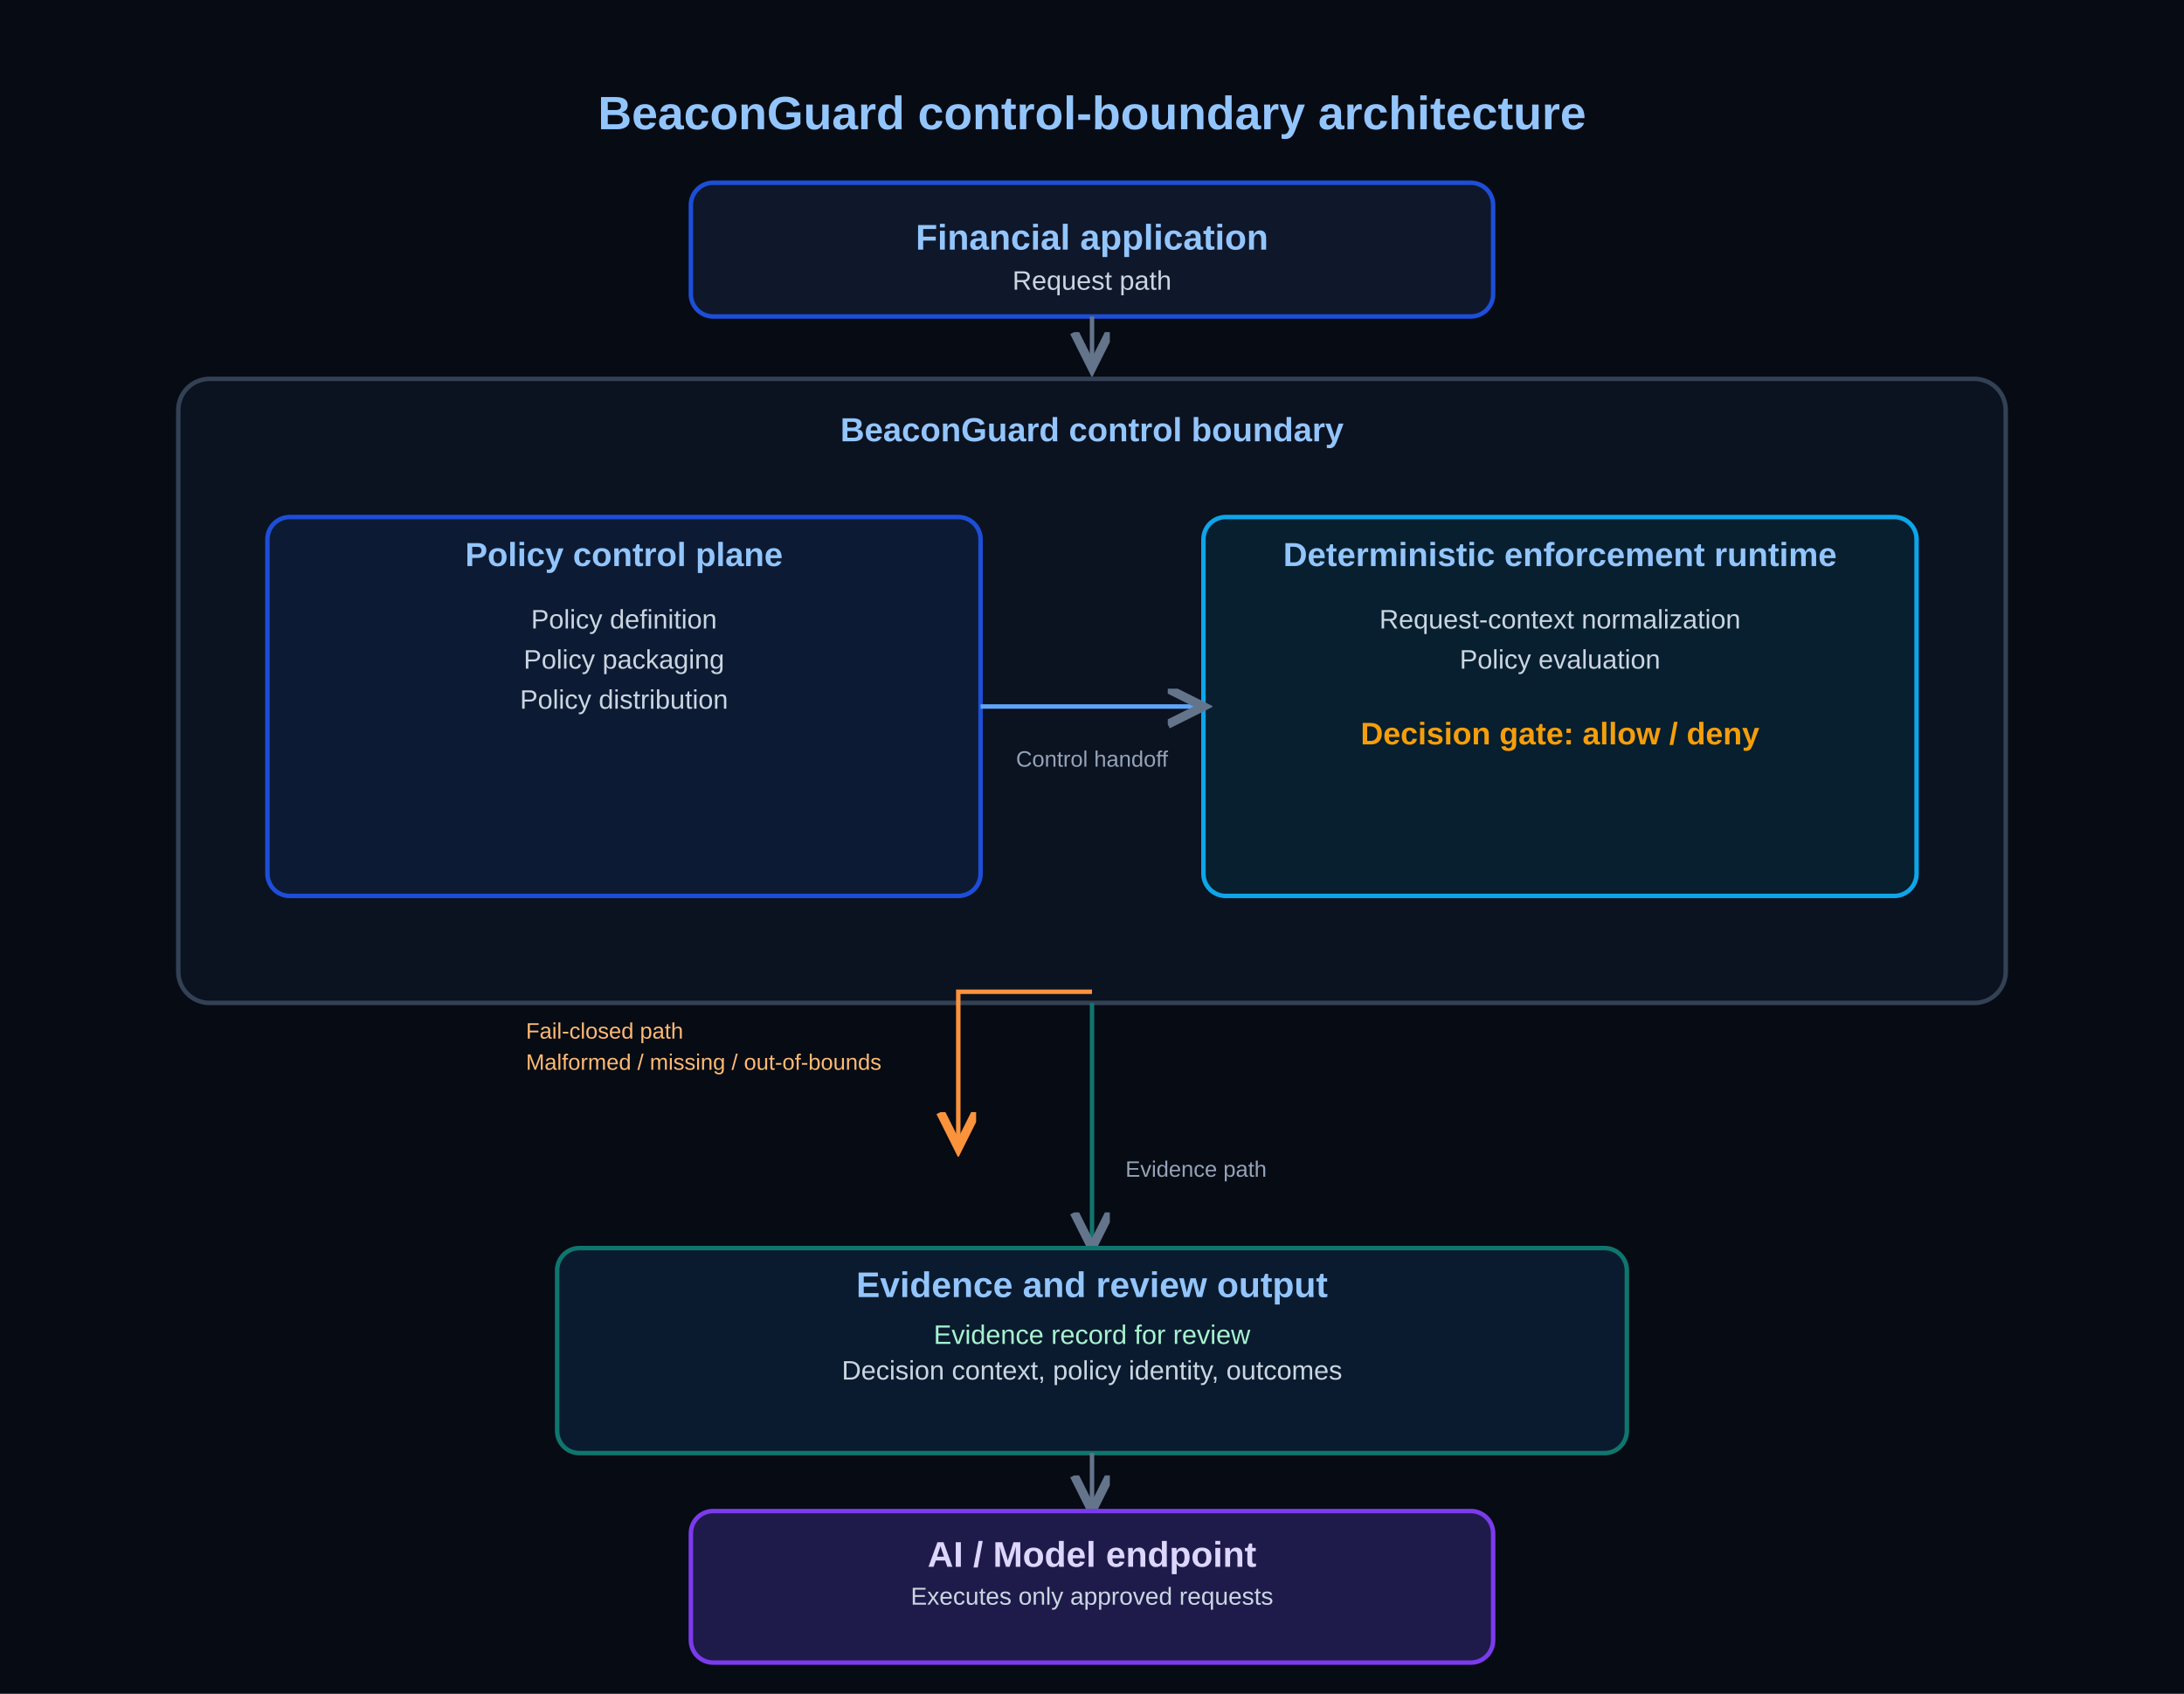
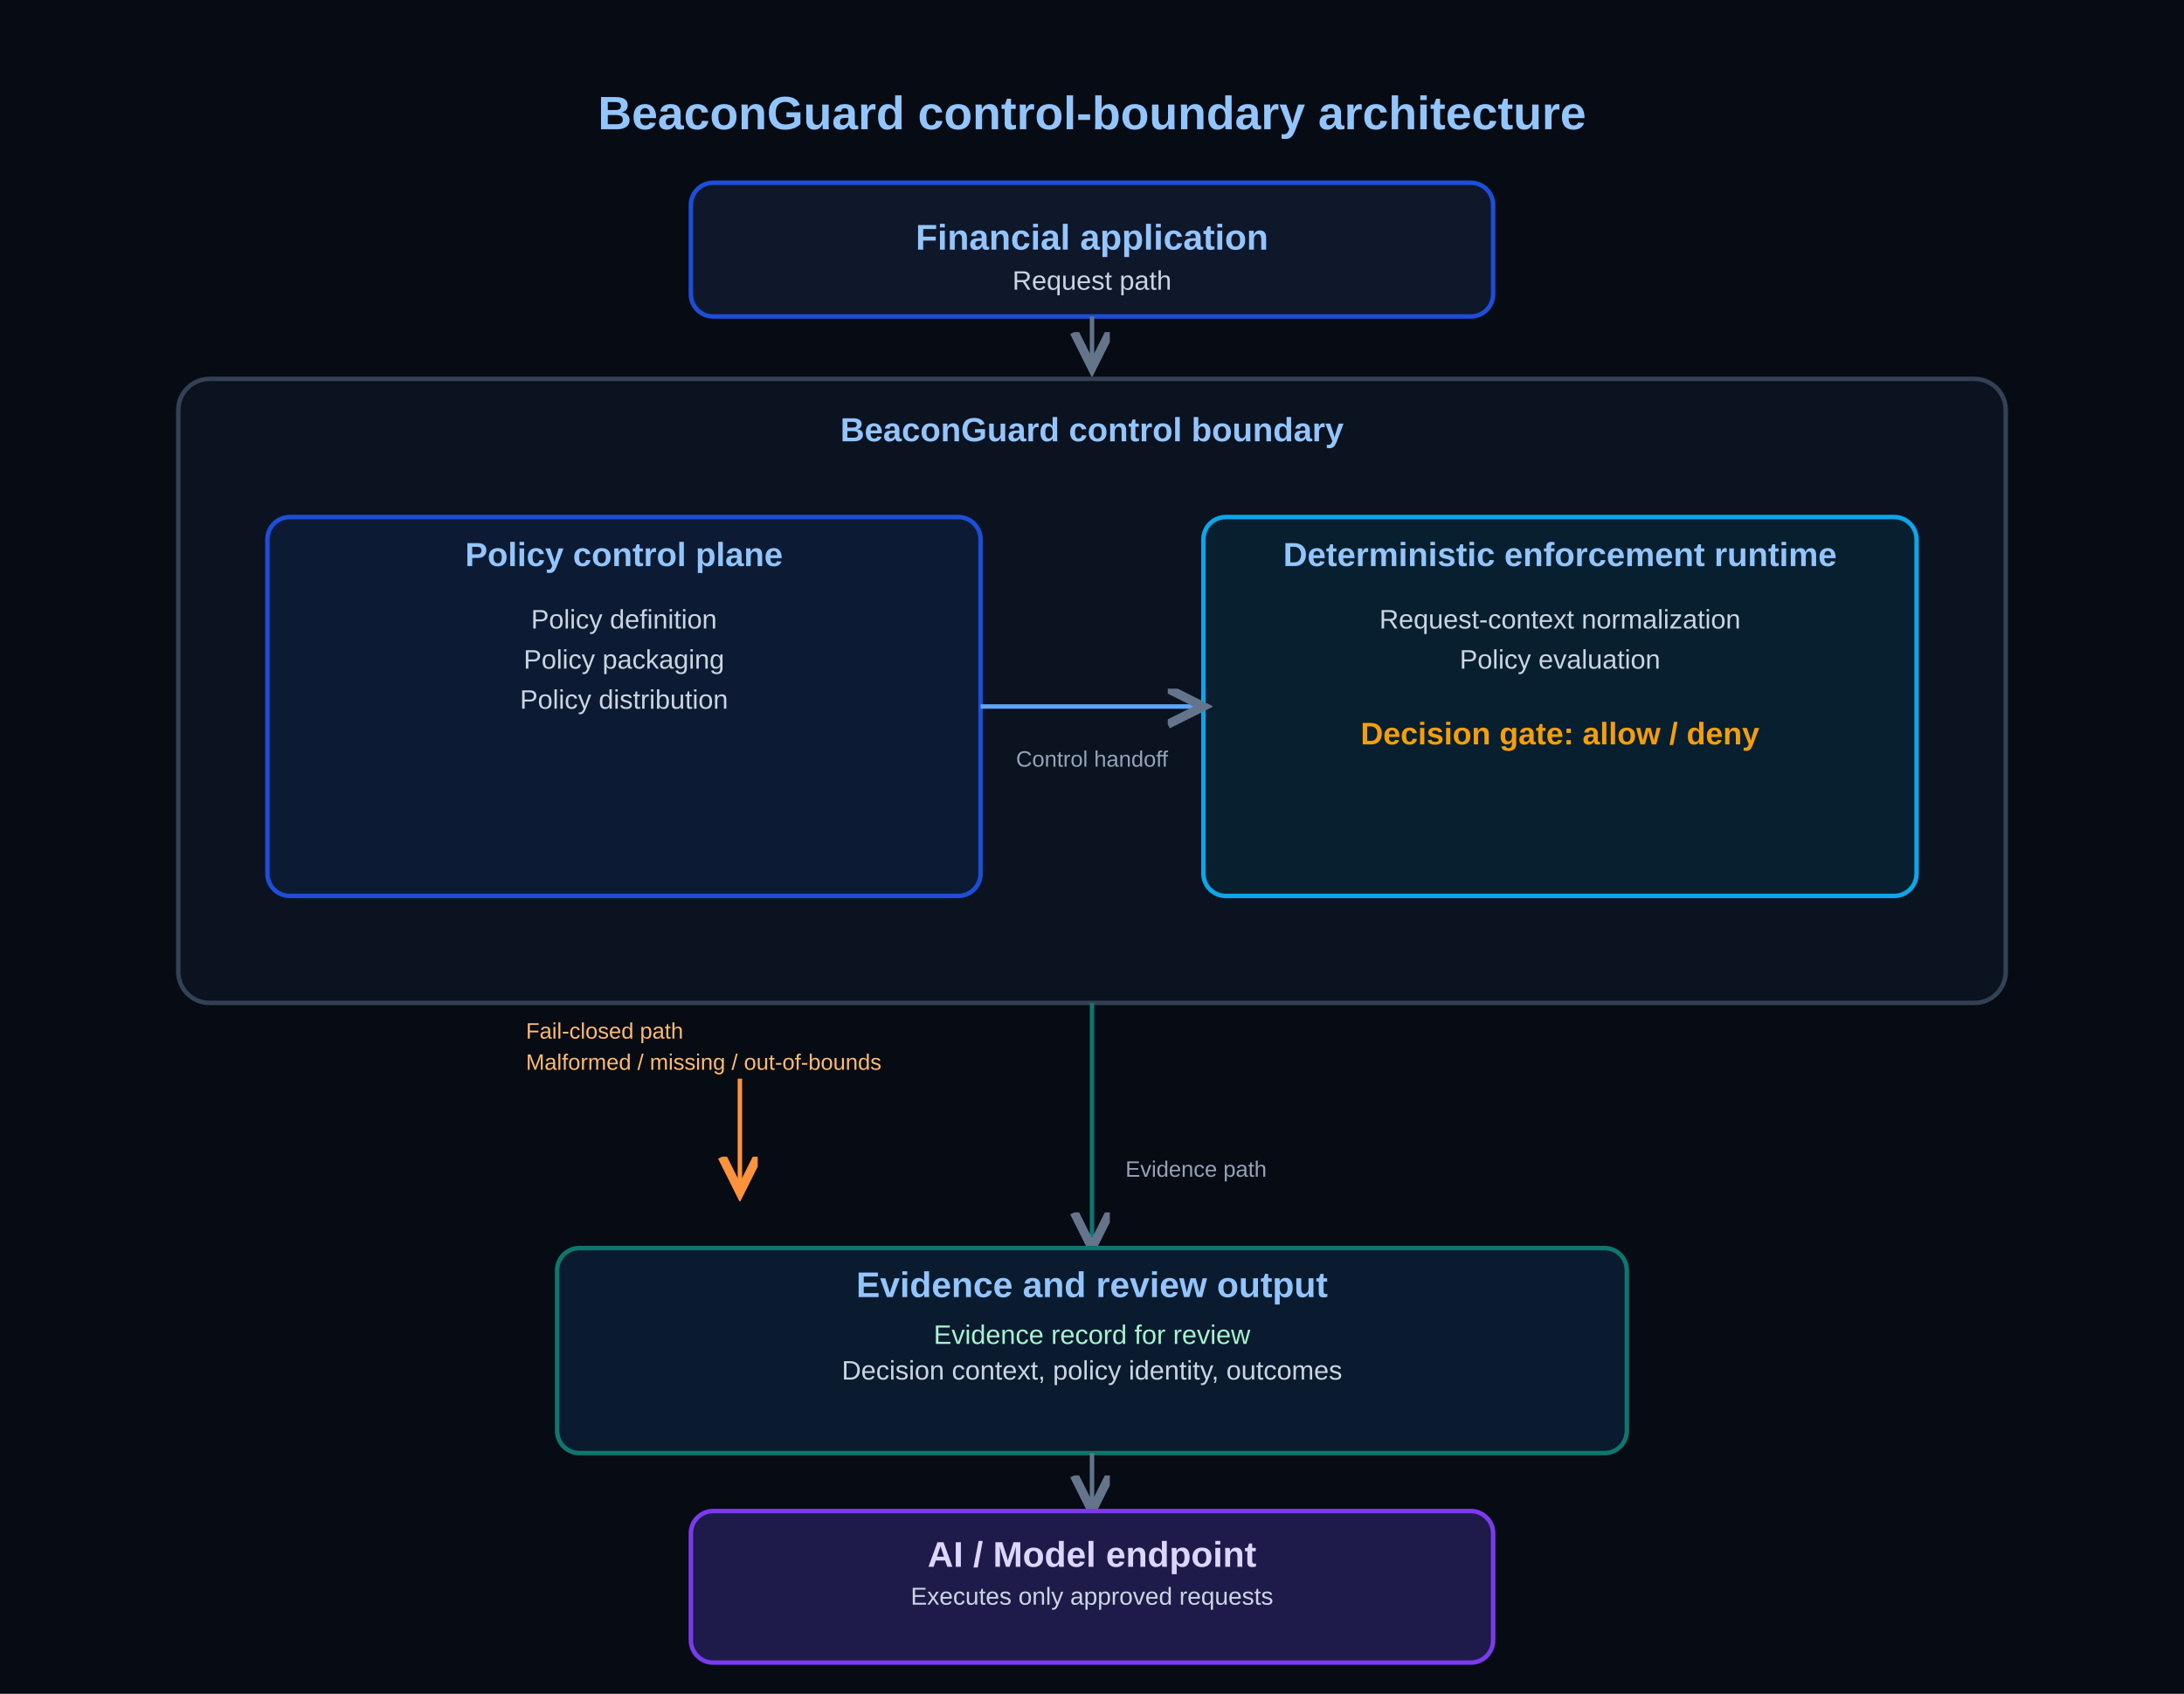
<svg xmlns="http://www.w3.org/2000/svg" viewBox="0 0 980 760" role="img" aria-label="BeaconGuard fintech control boundary architecture">
  <defs>
    <marker id="arrow" markerWidth="10" markerHeight="10" refX="8" refY="4" orient="auto" markerUnits="strokeWidth">
      <path d="M0,0 L8,4 L0,8" fill="none" stroke="#64748b" stroke-width="2" />
    </marker>
    <marker id="arrow-amber" markerWidth="10" markerHeight="10" refX="8" refY="4" orient="auto" markerUnits="strokeWidth">
      <path d="M0,0 L8,4 L0,8" fill="none" stroke="#fb923c" stroke-width="2" />
    </marker>
  </defs>
  <rect x="0" y="0" width="980" height="760" fill="#070b14" />
  <text x="490" y="58" text-anchor="middle" fill="#93c5fd" font-size="21" font-family="Arial, Helvetica, sans-serif" font-weight="700">
    BeaconGuard control-boundary architecture
  </text>
  <rect x="310" y="82" width="360" height="60" rx="10" fill="#0f172a" stroke="#1d4ed8" stroke-width="2" />
  <text x="490" y="112" text-anchor="middle" fill="#93c5fd" font-size="16" font-family="Arial, Helvetica, sans-serif" font-weight="600">
    Financial application
  </text>
  <text x="490" y="130" text-anchor="middle" fill="#cbd5e1" font-size="12" font-family="Arial, Helvetica, sans-serif">
    Request path
  </text>
  <line x1="490" y1="142" x2="490" y2="165" stroke="#64748b" stroke-width="2" marker-end="url(#arrow)" />
  <rect x="80" y="170" width="820" height="280" rx="14" fill="#0b1220" stroke="#334155" stroke-width="2" />
  <text x="490" y="198" text-anchor="middle" fill="#93c5fd" font-size="15" font-family="Arial, Helvetica, sans-serif" font-weight="600">
    BeaconGuard control boundary
  </text>
  <rect x="120" y="232" width="320" height="170" rx="10" fill="#0c1b33" stroke="#1d4ed8" stroke-width="2" />
  <text x="280" y="254" text-anchor="middle" fill="#93c5fd" font-size="15" font-family="Arial, Helvetica, sans-serif" font-weight="600">
    Policy control plane
  </text>
  <text x="280" y="282" text-anchor="middle" fill="#cbd5e1" font-size="12" font-family="Arial, Helvetica, sans-serif">Policy definition</text>
  <text x="280" y="300" text-anchor="middle" fill="#cbd5e1" font-size="12" font-family="Arial, Helvetica, sans-serif">Policy packaging</text>
  <text x="280" y="318" text-anchor="middle" fill="#cbd5e1" font-size="12" font-family="Arial, Helvetica, sans-serif">Policy distribution</text>
  <rect x="540" y="232" width="320" height="170" rx="10" fill="#071f2f" stroke="#0ea5e9" stroke-width="2" />
  <text x="700" y="254" text-anchor="middle" fill="#93c5fd" font-size="15" font-family="Arial, Helvetica, sans-serif" font-weight="600">
    Deterministic enforcement runtime
  </text>
  <text x="700" y="282" text-anchor="middle" fill="#cbd5e1" font-size="12" font-family="Arial, Helvetica, sans-serif">Request-context normalization</text>
  <text x="700" y="300" text-anchor="middle" fill="#cbd5e1" font-size="12" font-family="Arial, Helvetica, sans-serif">Policy evaluation</text>
  <text x="700" y="334" text-anchor="middle" fill="#f59e0b" font-size="14" font-family="Arial, Helvetica, sans-serif" font-weight="700">Decision gate: allow / deny</text>
  <line x1="440" y1="317" x2="540" y2="317" stroke="#60a5fa" stroke-width="2" marker-end="url(#arrow)" />
  <text x="490" y="344" text-anchor="middle" fill="#94a3b8" font-size="10" font-family="Arial, Helvetica, sans-serif">Control handoff</text>
-   <path d="M490 445 L430 445 L430 515" fill="none" stroke="#fb923c" stroke-width="2" marker-end="url(#arrow-amber)" />
+   <path d="M332 484 L332 535" fill="none" stroke="#fb923c" stroke-width="2" marker-end="url(#arrow-amber)" />
  <text x="236" y="466" text-anchor="start" fill="#fdba74" font-size="10" font-family="Arial, Helvetica, sans-serif">Fail-closed path</text>
  <text x="236" y="480" text-anchor="start" fill="#fdba74" font-size="10" font-family="Arial, Helvetica, sans-serif">Malformed / missing / out-of-bounds</text>
  <line x1="490" y1="450" x2="490" y2="560" stroke="#0f766e" stroke-width="2" marker-end="url(#arrow)" />
  <text x="505" y="528" fill="#94a3b8" font-size="10" font-family="Arial, Helvetica, sans-serif">Evidence path</text>
  <rect x="250" y="560" width="480" height="92" rx="10" fill="#0a1b2f" stroke="#0f766e" stroke-width="2" />
  <text x="490" y="582" text-anchor="middle" fill="#93c5fd" font-size="16" font-family="Arial, Helvetica, sans-serif" font-weight="600">
    Evidence and review output
  </text>
  <text x="490" y="603" text-anchor="middle" fill="#a7f3d0" font-size="12" font-family="Arial, Helvetica, sans-serif">
    Evidence record for review
  </text>
  <text x="490" y="619" text-anchor="middle" fill="#cbd5e1" font-size="12" font-family="Arial, Helvetica, sans-serif">
    Decision context, policy identity, outcomes
  </text>
  <line x1="490" y1="652" x2="490" y2="678" stroke="#64748b" stroke-width="2" marker-end="url(#arrow)" />
  <rect x="310" y="678" width="360" height="68" rx="10" fill="#1e1b4b" stroke="#7c3aed" stroke-width="2" />
  <text x="490" y="703" text-anchor="middle" fill="#ddd6fe" font-size="16" font-family="Arial, Helvetica, sans-serif" font-weight="600">
    AI / Model endpoint
  </text>
  <text x="490" y="720" text-anchor="middle" fill="#cbd5e1" font-size="11" font-family="Arial, Helvetica, sans-serif">
    Executes only approved requests
  </text>
</svg>
